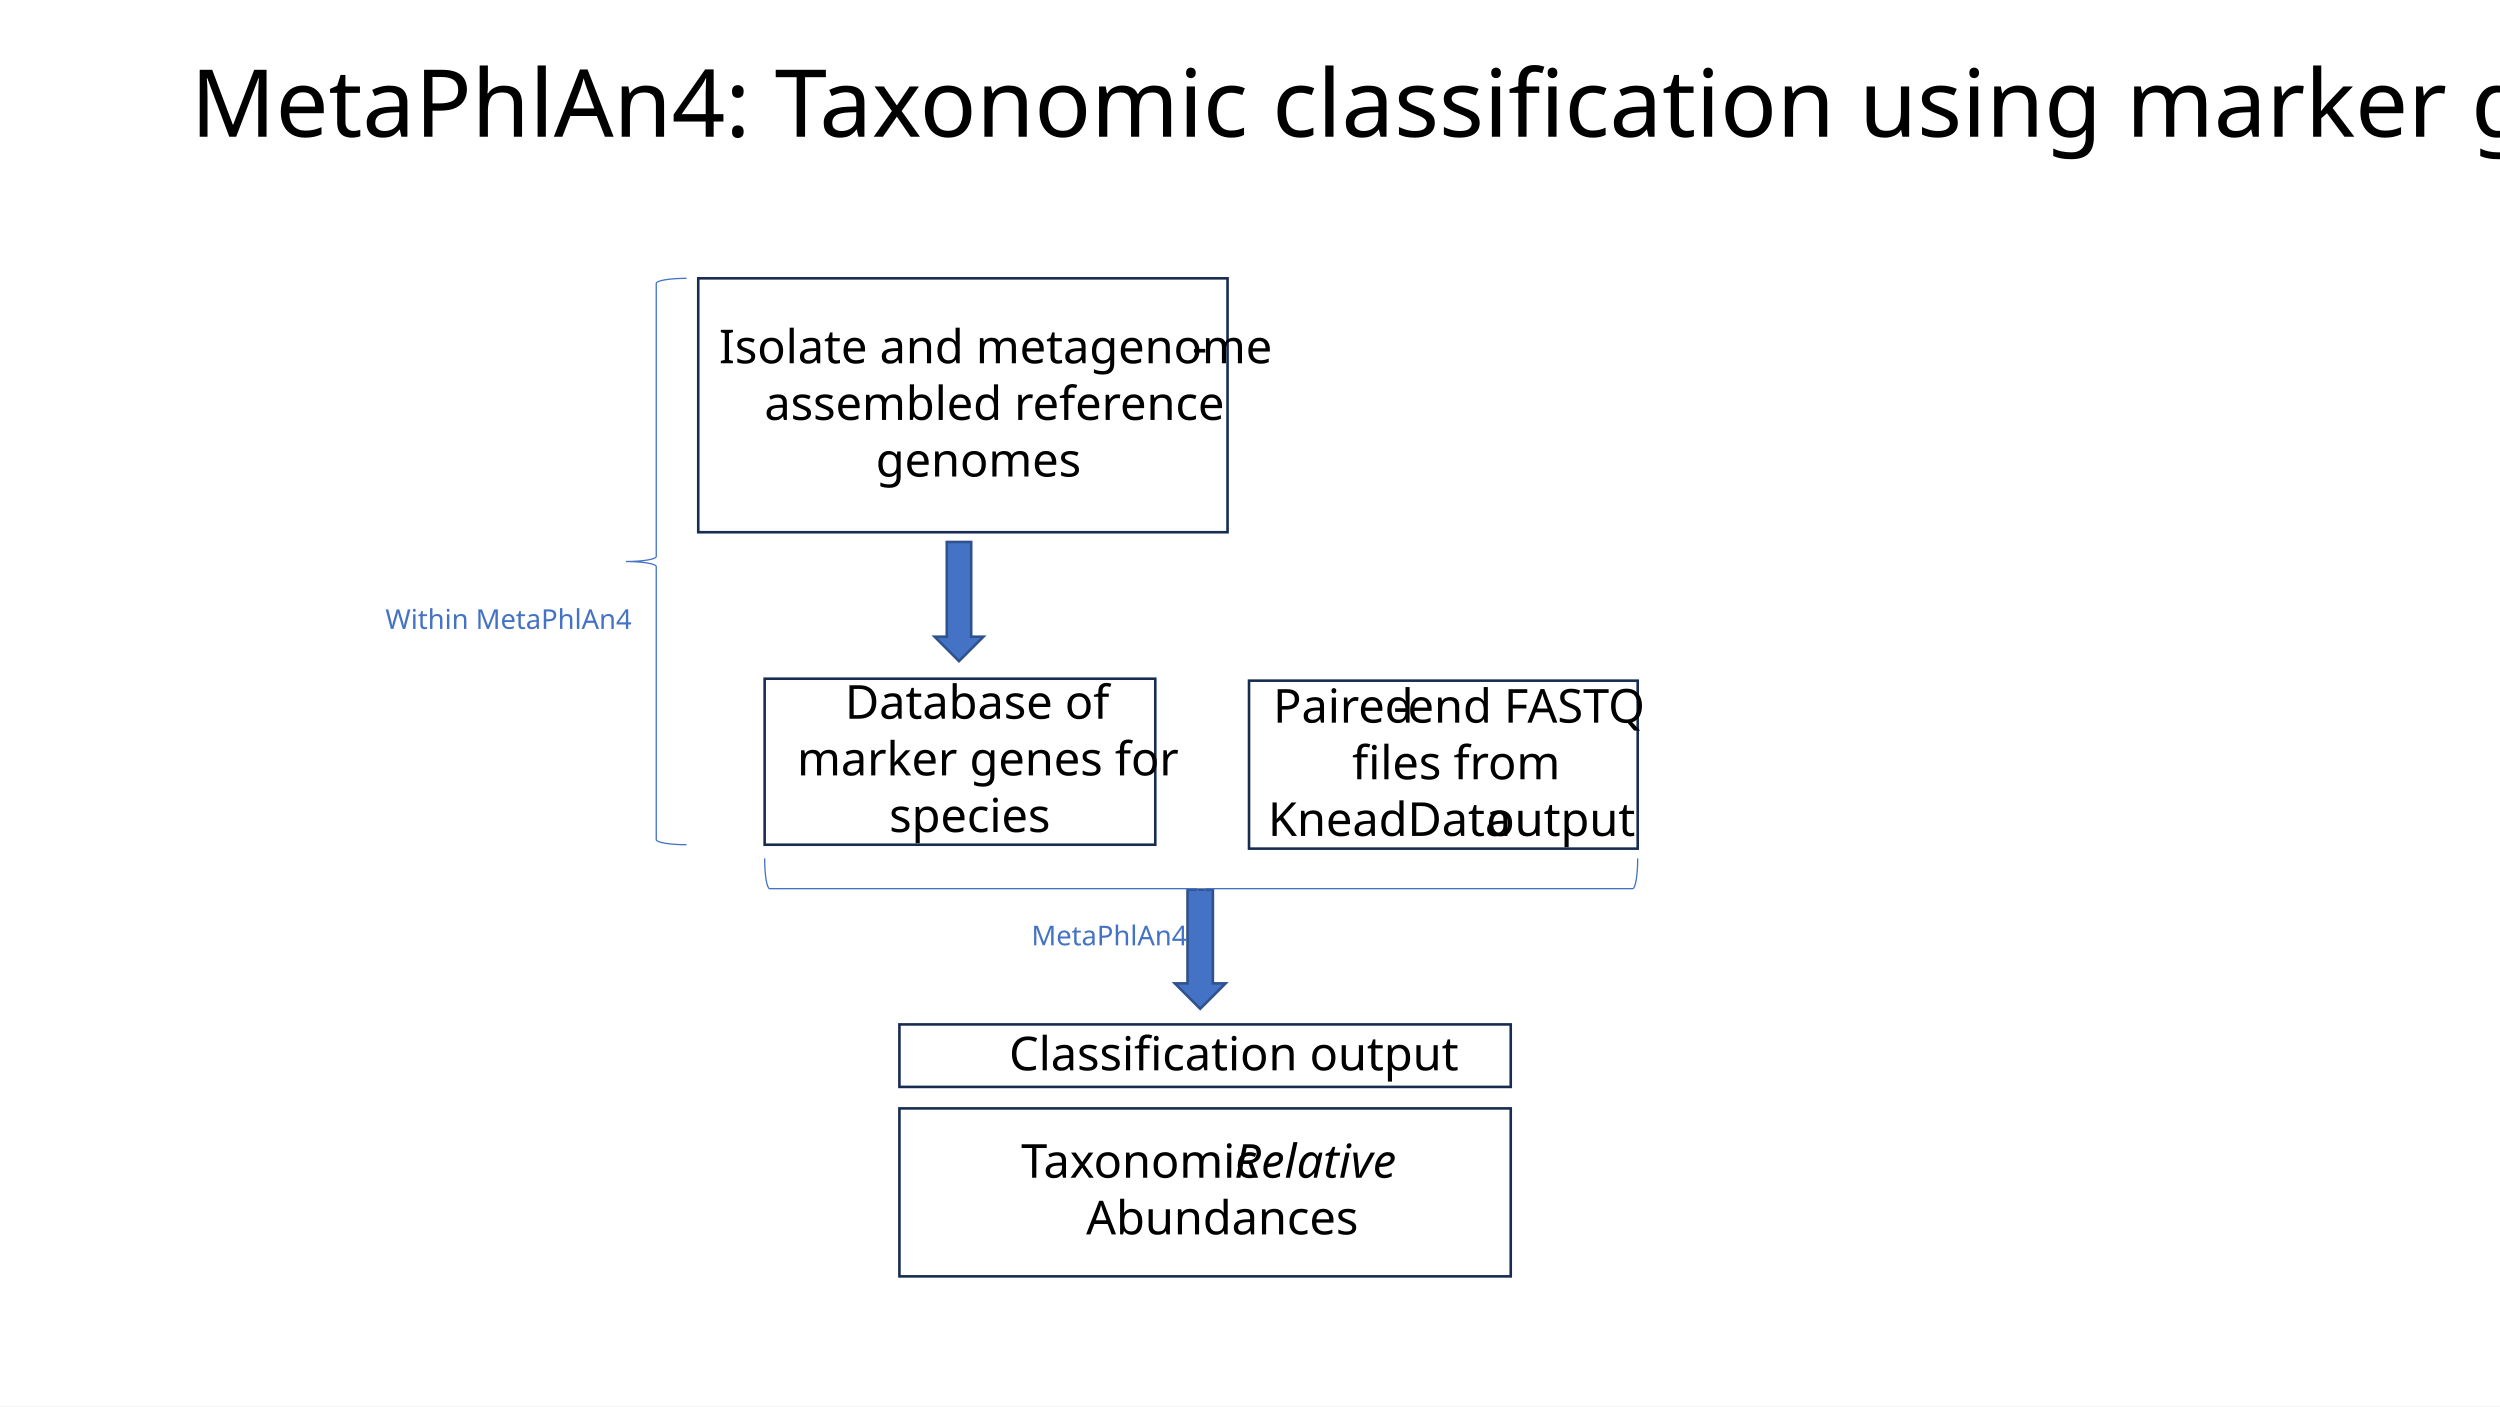
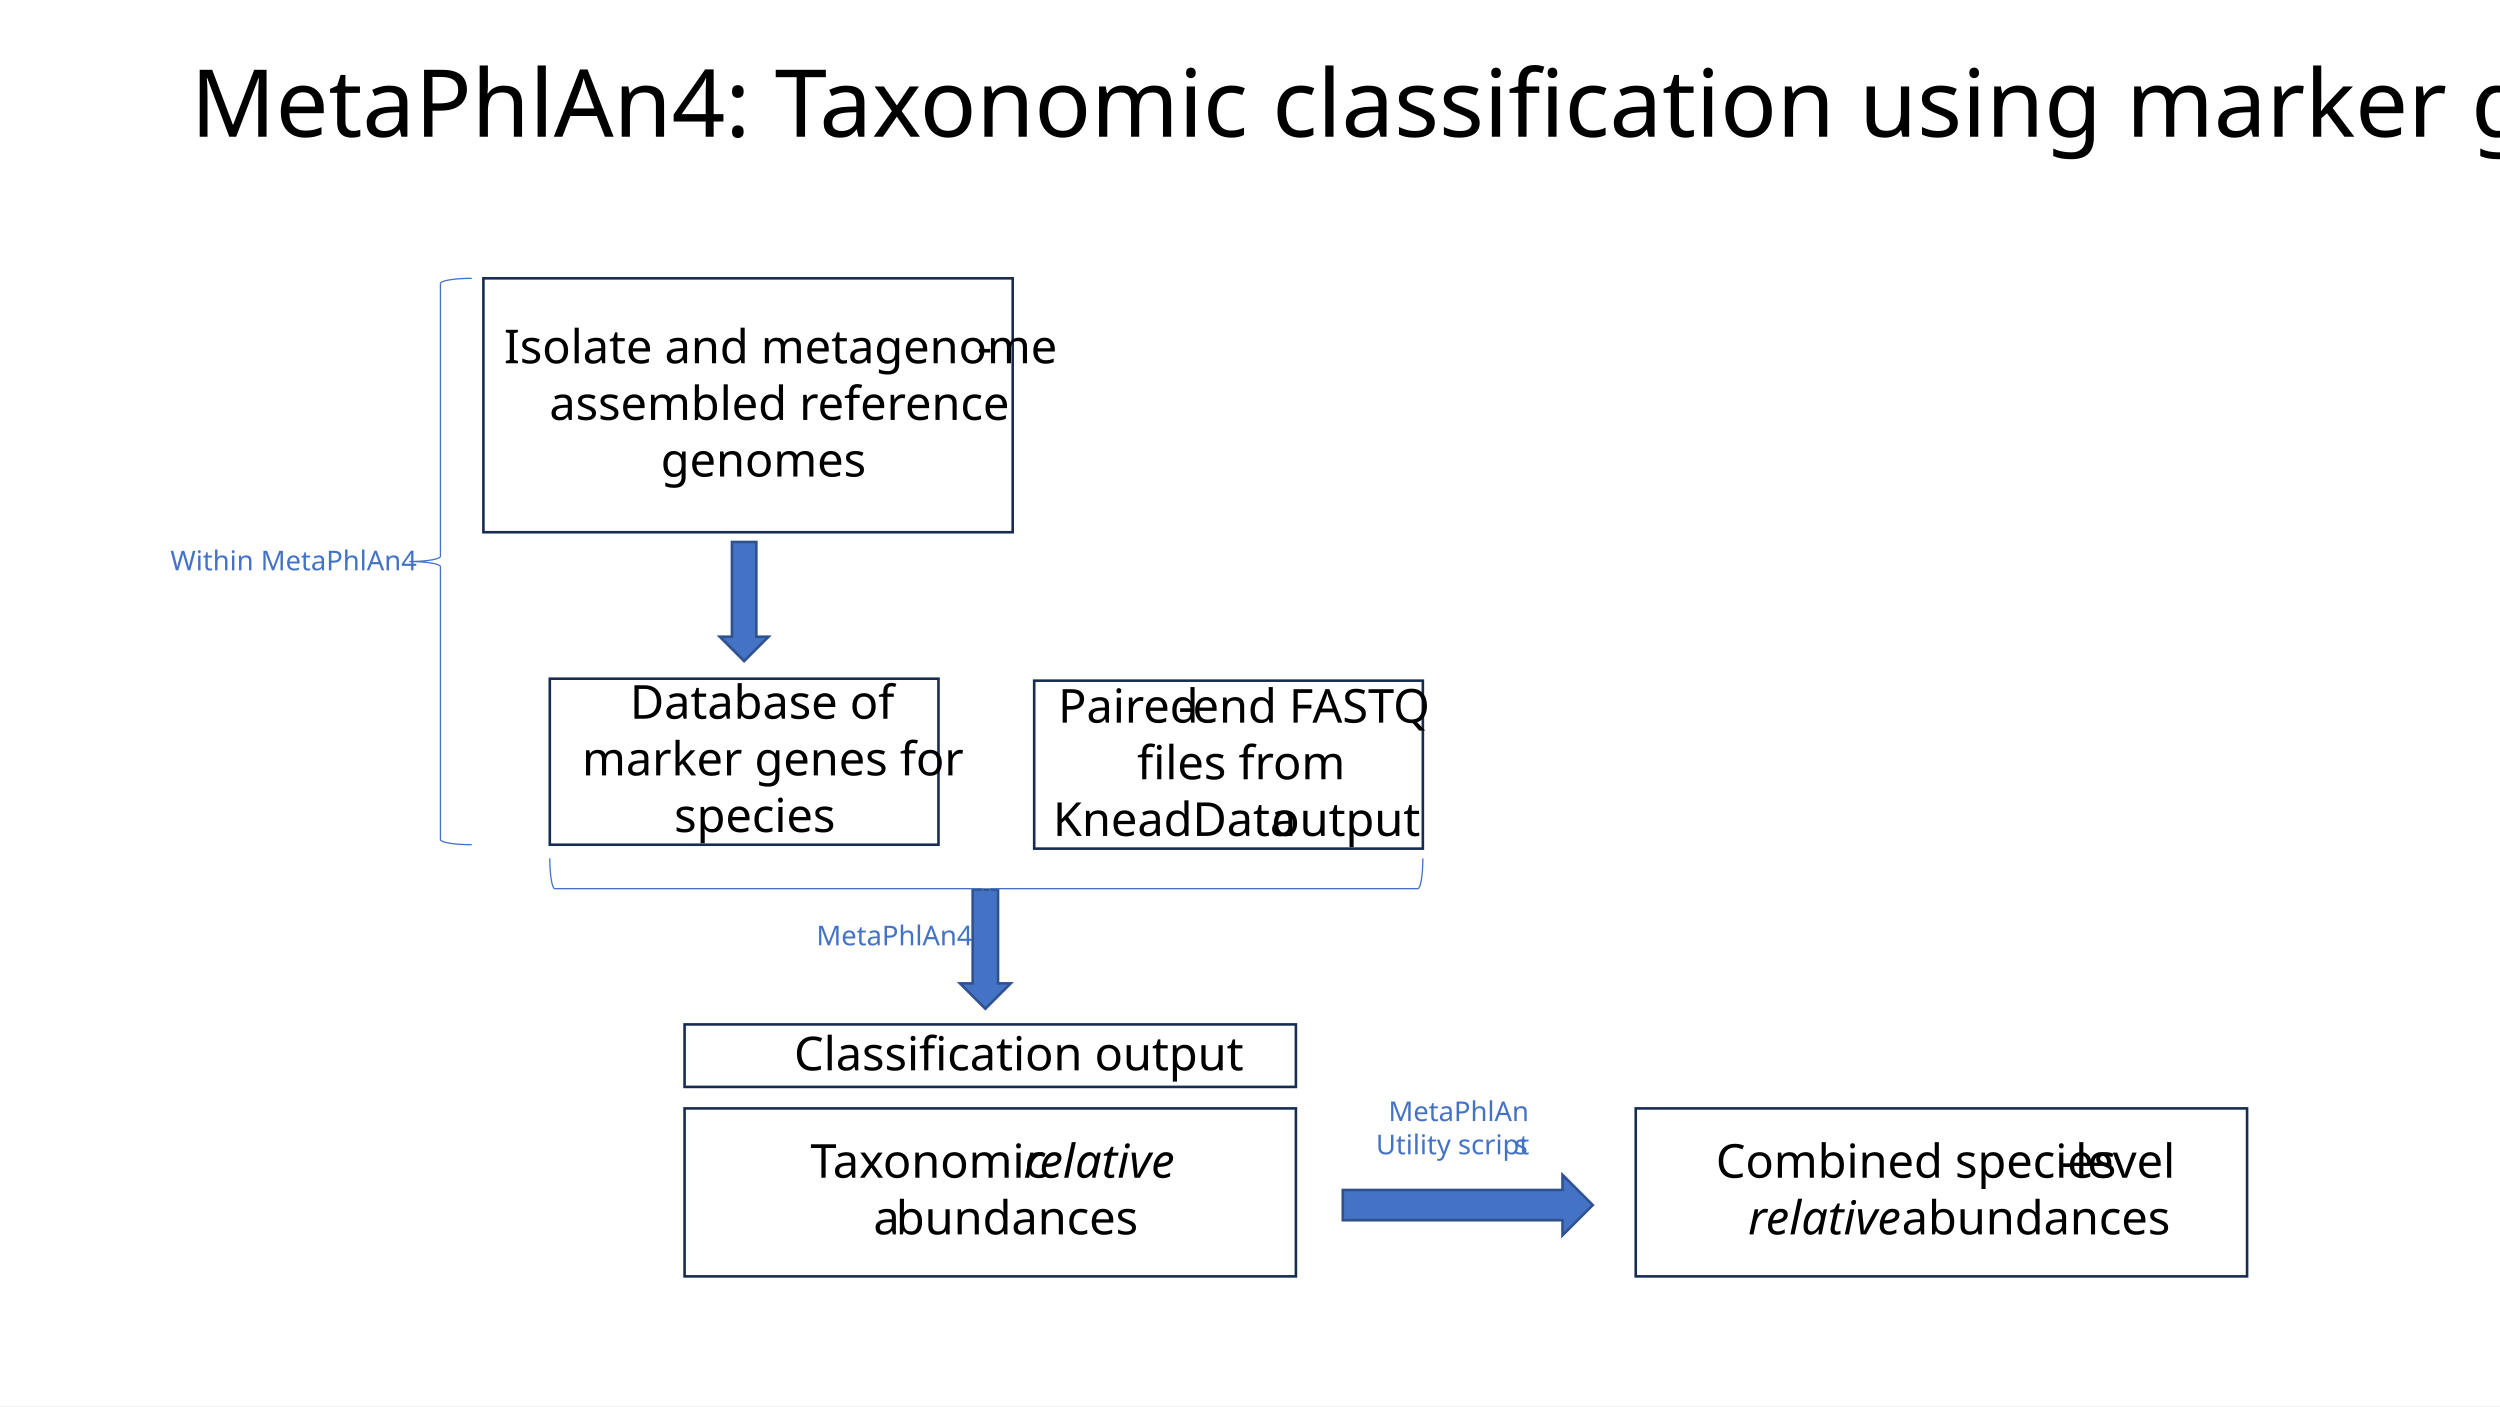
<svg xmlns="http://www.w3.org/2000/svg" width="1280" height="720" overflow="hidden">
  <g>
    <rect x="0" y="0" width="1280" height="720" fill="#FFFFFF" />
-     <text font-family="Calibri Light,Calibri Light_MSFontService,sans-serif" font-weight="300" font-size="48" transform="translate(97.6 70)">MetaPhlAn4: Taxonomic classification using marker genes</text>
-     <rect x="391.5" y="347.5" width="200" height="85" stroke="#172C51" stroke-width="1.333" stroke-miterlimit="8" fill="none" />
-     <text font-family="Calibri,Calibri_MSFontService,sans-serif" font-weight="400" font-size="24" transform="translate(432.606 368)">Database of</text>
-     <text font-family="Calibri,Calibri_MSFontService,sans-serif" font-weight="400" font-size="24" transform="translate(408.093 397)">marker genes for</text>
-     <text font-family="Calibri,Calibri_MSFontService,sans-serif" font-weight="400" font-size="24" transform="translate(455.266 426)">species</text>
-     <path d="M497.25 277.5 497.25 326 503.5 326 491 338.5 478.5 326 484.75 326 484.75 277.5Z" stroke="#2F528F" stroke-width="1.333" stroke-miterlimit="8" fill="#4472C4" fill-rule="evenodd" />
-     <rect x="460.5" y="524.5" width="313" height="32" stroke="#172C51" stroke-width="1.333" stroke-miterlimit="8" fill="none" />
-     <text font-family="Calibri,Calibri_MSFontService,sans-serif" font-weight="400" font-size="24" transform="translate(516.644 548)">Classification output</text>
-     <rect x="460.5" y="567.5" width="313" height="86" stroke="#172C51" stroke-width="1.333" stroke-miterlimit="8" fill="none" />
-     <text font-family="Calibri,Calibri_MSFontService,sans-serif" font-weight="400" font-size="24" transform="translate(522.848 603)">Taxonomic</text>
-     <text font-family="Calibri,Calibri_MSFontService,sans-serif" font-style="italic" font-weight="400" font-size="24" transform="translate(631.941 603)">Relative</text>
-     <text font-family="Calibri,Calibri_MSFontService,sans-serif" font-weight="400" font-size="24" transform="translate(556.101 632)">Abundances</text>
-     <rect x="357.5" y="142.5" width="271" height="130" stroke="#172C51" stroke-width="1.333" stroke-miterlimit="8" fill="none" />
-     <text font-family="Calibri,Calibri_MSFontService,sans-serif" font-weight="400" font-size="24" transform="translate(368.109 186)">Isolate and metagenome</text>
-     <text font-family="Calibri,Calibri_MSFontService,sans-serif" font-weight="400" font-size="24" transform="translate(610.343 186)">-</text>
-     <text font-family="Calibri,Calibri_MSFontService,sans-serif" font-weight="400" font-size="24" transform="translate(391.363 215)">assembled reference</text>
-     <text font-family="Calibri,Calibri_MSFontService,sans-serif" font-weight="400" font-size="24" transform="translate(448.409 244)">genomes</text>
-     <path d="M621 455.5 621 503.5 627.5 503.5 614.5 516.5 601.5 503.5 608 503.5 608 455.5Z" stroke="#2F528F" stroke-width="1.333" stroke-miterlimit="8" fill="#4472C4" fill-rule="evenodd" />
-     <text fill="#4472C4" font-family="Abadi,Abadi_MSFontService,sans-serif" font-weight="400" font-size="14" transform="translate(528.097 484)">MetaPhlAn4</text>
-     <rect x="639.5" y="348.5" width="199" height="86" stroke="#172C51" stroke-width="1.333" stroke-miterlimit="8" fill="none" />
-     <text font-family="Calibri,Calibri_MSFontService,sans-serif" font-weight="400" font-size="24" transform="translate(651.85 370)">Paired</text>
-     <text font-family="Calibri,Calibri_MSFontService,sans-serif" font-weight="400" font-size="24" transform="translate(713.356 370)">-</text>
-     <text font-family="Calibri,Calibri_MSFontService,sans-serif" font-weight="400" font-size="24" transform="translate(720.69 370)">end FASTQ</text>
-     <text font-family="Calibri,Calibri_MSFontService,sans-serif" font-weight="400" font-size="24" transform="translate(692.283 399)">files from</text>
-     <text font-family="Calibri,Calibri_MSFontService,sans-serif" font-weight="400" font-size="24" transform="translate(649.203 428)">KneadData</text>
-     <text font-family="Calibri,Calibri_MSFontService,sans-serif" font-weight="400" font-size="24" transform="translate(760.983 428)">output</text>
-     <path d="M838.5 439.5C838.5 448.06 837.344 455 835.917 455L617.583 455C616.157 455 615 461.94 615 470.5 615 461.94 613.844 455 612.417 455L394.083 455C392.657 455 391.5 448.06 391.5 439.5" stroke="#4472C4" stroke-width="0.667" stroke-miterlimit="8" fill="none" fill-rule="evenodd" />
-     <path d="M351.5 432.5C342.94 432.5 336 431.344 336 429.917L336 290.083C336 288.657 329.06 287.5 320.5 287.5 329.06 287.5 336 286.344 336 284.917L336 145.083C336 143.657 342.94 142.5 351.5 142.5" stroke="#4472C4" stroke-width="0.667" stroke-miterlimit="8" fill="none" fill-rule="evenodd" />
-     <text fill="#4472C4" font-family="Abadi,Abadi_MSFontService,sans-serif" font-weight="400" font-size="14" transform="translate(197.306 322)">Within MetaPhlAn4</text>
+     <text font-family="Calibri Light,Calibri Light_MSFontService,sans-serif" font-weight="300" font-size="48" transform="translate(97.6002 70)">MetaPhlAn4: Taxonomic classification using marker genes</text>
+     <rect x="281.5" y="347.5" width="199" height="85" stroke="#172C51" stroke-width="1.333" stroke-miterlimit="8" fill="none" />
+     <text font-family="Calibri,Calibri_MSFontService,sans-serif" font-weight="400" font-size="24" transform="translate(322.515 368)">Database of</text>
+     <text font-family="Calibri,Calibri_MSFontService,sans-serif" font-weight="400" font-size="24" transform="translate(298.001 397)">marker genes for</text>
+     <text font-family="Calibri,Calibri_MSFontService,sans-serif" font-weight="400" font-size="24" transform="translate(345.175 426)">species</text>
+     <path d="M387.25 277.5 387.25 326 393.5 326 381 338.5 368.5 326 374.75 326 374.75 277.5Z" stroke="#2F528F" stroke-width="1.333" stroke-miterlimit="8" fill="#4472C4" fill-rule="evenodd" />
+     <rect x="350.5" y="524.5" width="313" height="32" stroke="#172C51" stroke-width="1.333" stroke-miterlimit="8" fill="none" />
+     <text font-family="Calibri,Calibri_MSFontService,sans-serif" font-weight="400" font-size="24" transform="translate(406.553 548)">Classification output</text>
+     <rect x="350.5" y="567.5" width="313" height="86" stroke="#172C51" stroke-width="1.333" stroke-miterlimit="8" fill="none" />
+     <text font-family="Calibri,Calibri_MSFontService,sans-serif" font-weight="400" font-size="24" transform="translate(414.963 603)">Taxonomic</text>
+     <text font-family="Calibri,Calibri_MSFontService,sans-serif" font-style="italic" font-weight="400" font-size="24" transform="translate(524.056 603)">r</text>
+     <text font-family="Calibri,Calibri_MSFontService,sans-serif" font-style="italic" font-weight="400" font-size="24" transform="translate(532.223 603)">elative</text>
+     <text font-family="Calibri,Calibri_MSFontService,sans-serif" font-weight="400" font-size="24" transform="translate(447.176 632)">a</text>
+     <text font-family="Calibri,Calibri_MSFontService,sans-serif" font-weight="400" font-size="24" transform="translate(458.676 632)">bundances</text>
+     <rect x="247.5" y="142.5" width="271" height="130" stroke="#172C51" stroke-width="1.333" stroke-miterlimit="8" fill="none" />
+     <text font-family="Calibri,Calibri_MSFontService,sans-serif" font-weight="400" font-size="24" transform="translate(258.018 186)">Isolate and metagenome</text>
+     <text font-family="Calibri,Calibri_MSFontService,sans-serif" font-weight="400" font-size="24" transform="translate(500.251 186)">-</text>
+     <text font-family="Calibri,Calibri_MSFontService,sans-serif" font-weight="400" font-size="24" transform="translate(281.271 215)">assembled reference</text>
+     <text font-family="Calibri,Calibri_MSFontService,sans-serif" font-weight="400" font-size="24" transform="translate(338.318 244)">genomes</text>
+     <path d="M511 455.5 511 503.5 517.5 503.5 504.5 516.5 491.5 503.5 498 503.5 498 455.5Z" stroke="#2F528F" stroke-width="1.333" stroke-miterlimit="8" fill="#4472C4" fill-rule="evenodd" />
+     <text fill="#4472C4" font-family="Abadi,Abadi_MSFontService,sans-serif" font-weight="400" font-size="14.013" transform="translate(418.005 484)">MetaPhlAn4</text>
+     <rect x="529.5" y="348.5" width="199" height="86" stroke="#172C51" stroke-width="1.333" stroke-miterlimit="8" fill="none" />
+     <text font-family="Calibri,Calibri_MSFontService,sans-serif" font-weight="400" font-size="24" transform="translate(541.758 370)">Paired</text>
+     <text font-family="Calibri,Calibri_MSFontService,sans-serif" font-weight="400" font-size="24" transform="translate(603.265 370)">-</text>
+     <text font-family="Calibri,Calibri_MSFontService,sans-serif" font-weight="400" font-size="24" transform="translate(610.598 370)">end FASTQ</text>
+     <text font-family="Calibri,Calibri_MSFontService,sans-serif" font-weight="400" font-size="24" transform="translate(582.191 399)">files from</text>
+     <text font-family="Calibri,Calibri_MSFontService,sans-serif" font-weight="400" font-size="24" transform="translate(539.111 428)">KneadData</text>
+     <text font-family="Calibri,Calibri_MSFontService,sans-serif" font-weight="400" font-size="24" transform="translate(650.891 428)">output</text>
+     <path d="M728.5 439.5C728.5 448.06 727.344 455 725.917 455L507.583 455C506.157 455 505 461.94 505 470.5 505 461.94 503.844 455 502.417 455L284.083 455C282.657 455 281.5 448.06 281.5 439.5" stroke="#4472C4" stroke-width="0.667" stroke-miterlimit="8" fill="none" fill-rule="evenodd" />
+     <path d="M241.5 432.5C232.663 432.5 225.5 431.306 225.5 429.833L225.5 290.167C225.5 288.694 218.336 287.5 209.5 287.5 218.336 287.5 225.5 286.306 225.5 284.833L225.5 145.167C225.5 143.694 232.663 142.5 241.5 142.5" stroke="#4472C4" stroke-width="0.667" stroke-miterlimit="8" fill="none" fill-rule="evenodd" />
+     <text fill="#4472C4" font-family="Abadi,Abadi_MSFontService,sans-serif" font-weight="400" font-size="14.013" transform="translate(87.2144 292)">Within MetaPhlAn4</text>
+     <path d="M687.5 609.25 800 609.25 800 601.5 815.5 617 800 632.5 800 624.75 687.5 624.75Z" stroke="#2F528F" stroke-width="1.333" stroke-miterlimit="8" fill="#4472C4" fill-rule="evenodd" />
+     <rect x="837.5" y="567.5" width="313" height="86" stroke="#172C51" stroke-width="1.333" stroke-miterlimit="8" fill="none" />
+     <text font-family="Calibri,Calibri_MSFontService,sans-serif" font-weight="400" font-size="24" transform="translate(878.522 603)">Combined species</text>
+     <text font-family="Calibri,Calibri_MSFontService,sans-serif" font-weight="400" font-size="24" transform="translate(1055.19 603)">-</text>
+     <text font-family="Calibri,Calibri_MSFontService,sans-serif" font-weight="400" font-size="24" transform="translate(1062.52 603)">level</text>
+     <text font-family="Calibri,Calibri_MSFontService,sans-serif" font-style="italic" font-weight="400" font-size="24" transform="translate(895.008 632)">relative</text>
+     <text font-family="Calibri,Calibri_MSFontService,sans-serif" font-weight="400" font-size="24" transform="translate(973.675 632)">abundances</text>
+     <text fill="#4472C4" font-family="Abadi,Abadi_MSFontService,sans-serif" font-weight="400" font-size="14.013" transform="translate(710.895 574)">MetaPhlAn</text>
+     <text fill="#4472C4" font-family="Abadi,Abadi_MSFontService,sans-serif" font-weight="400" font-size="14.013" transform="translate(704.475 591)">Utility script</text>
+     <text fill="#4472C4" font-family="Abadi,Abadi_MSFontService,sans-serif" font-weight="400" font-size="14.013" transform="translate(775.475 591)">s</text>
  </g>
</svg>
